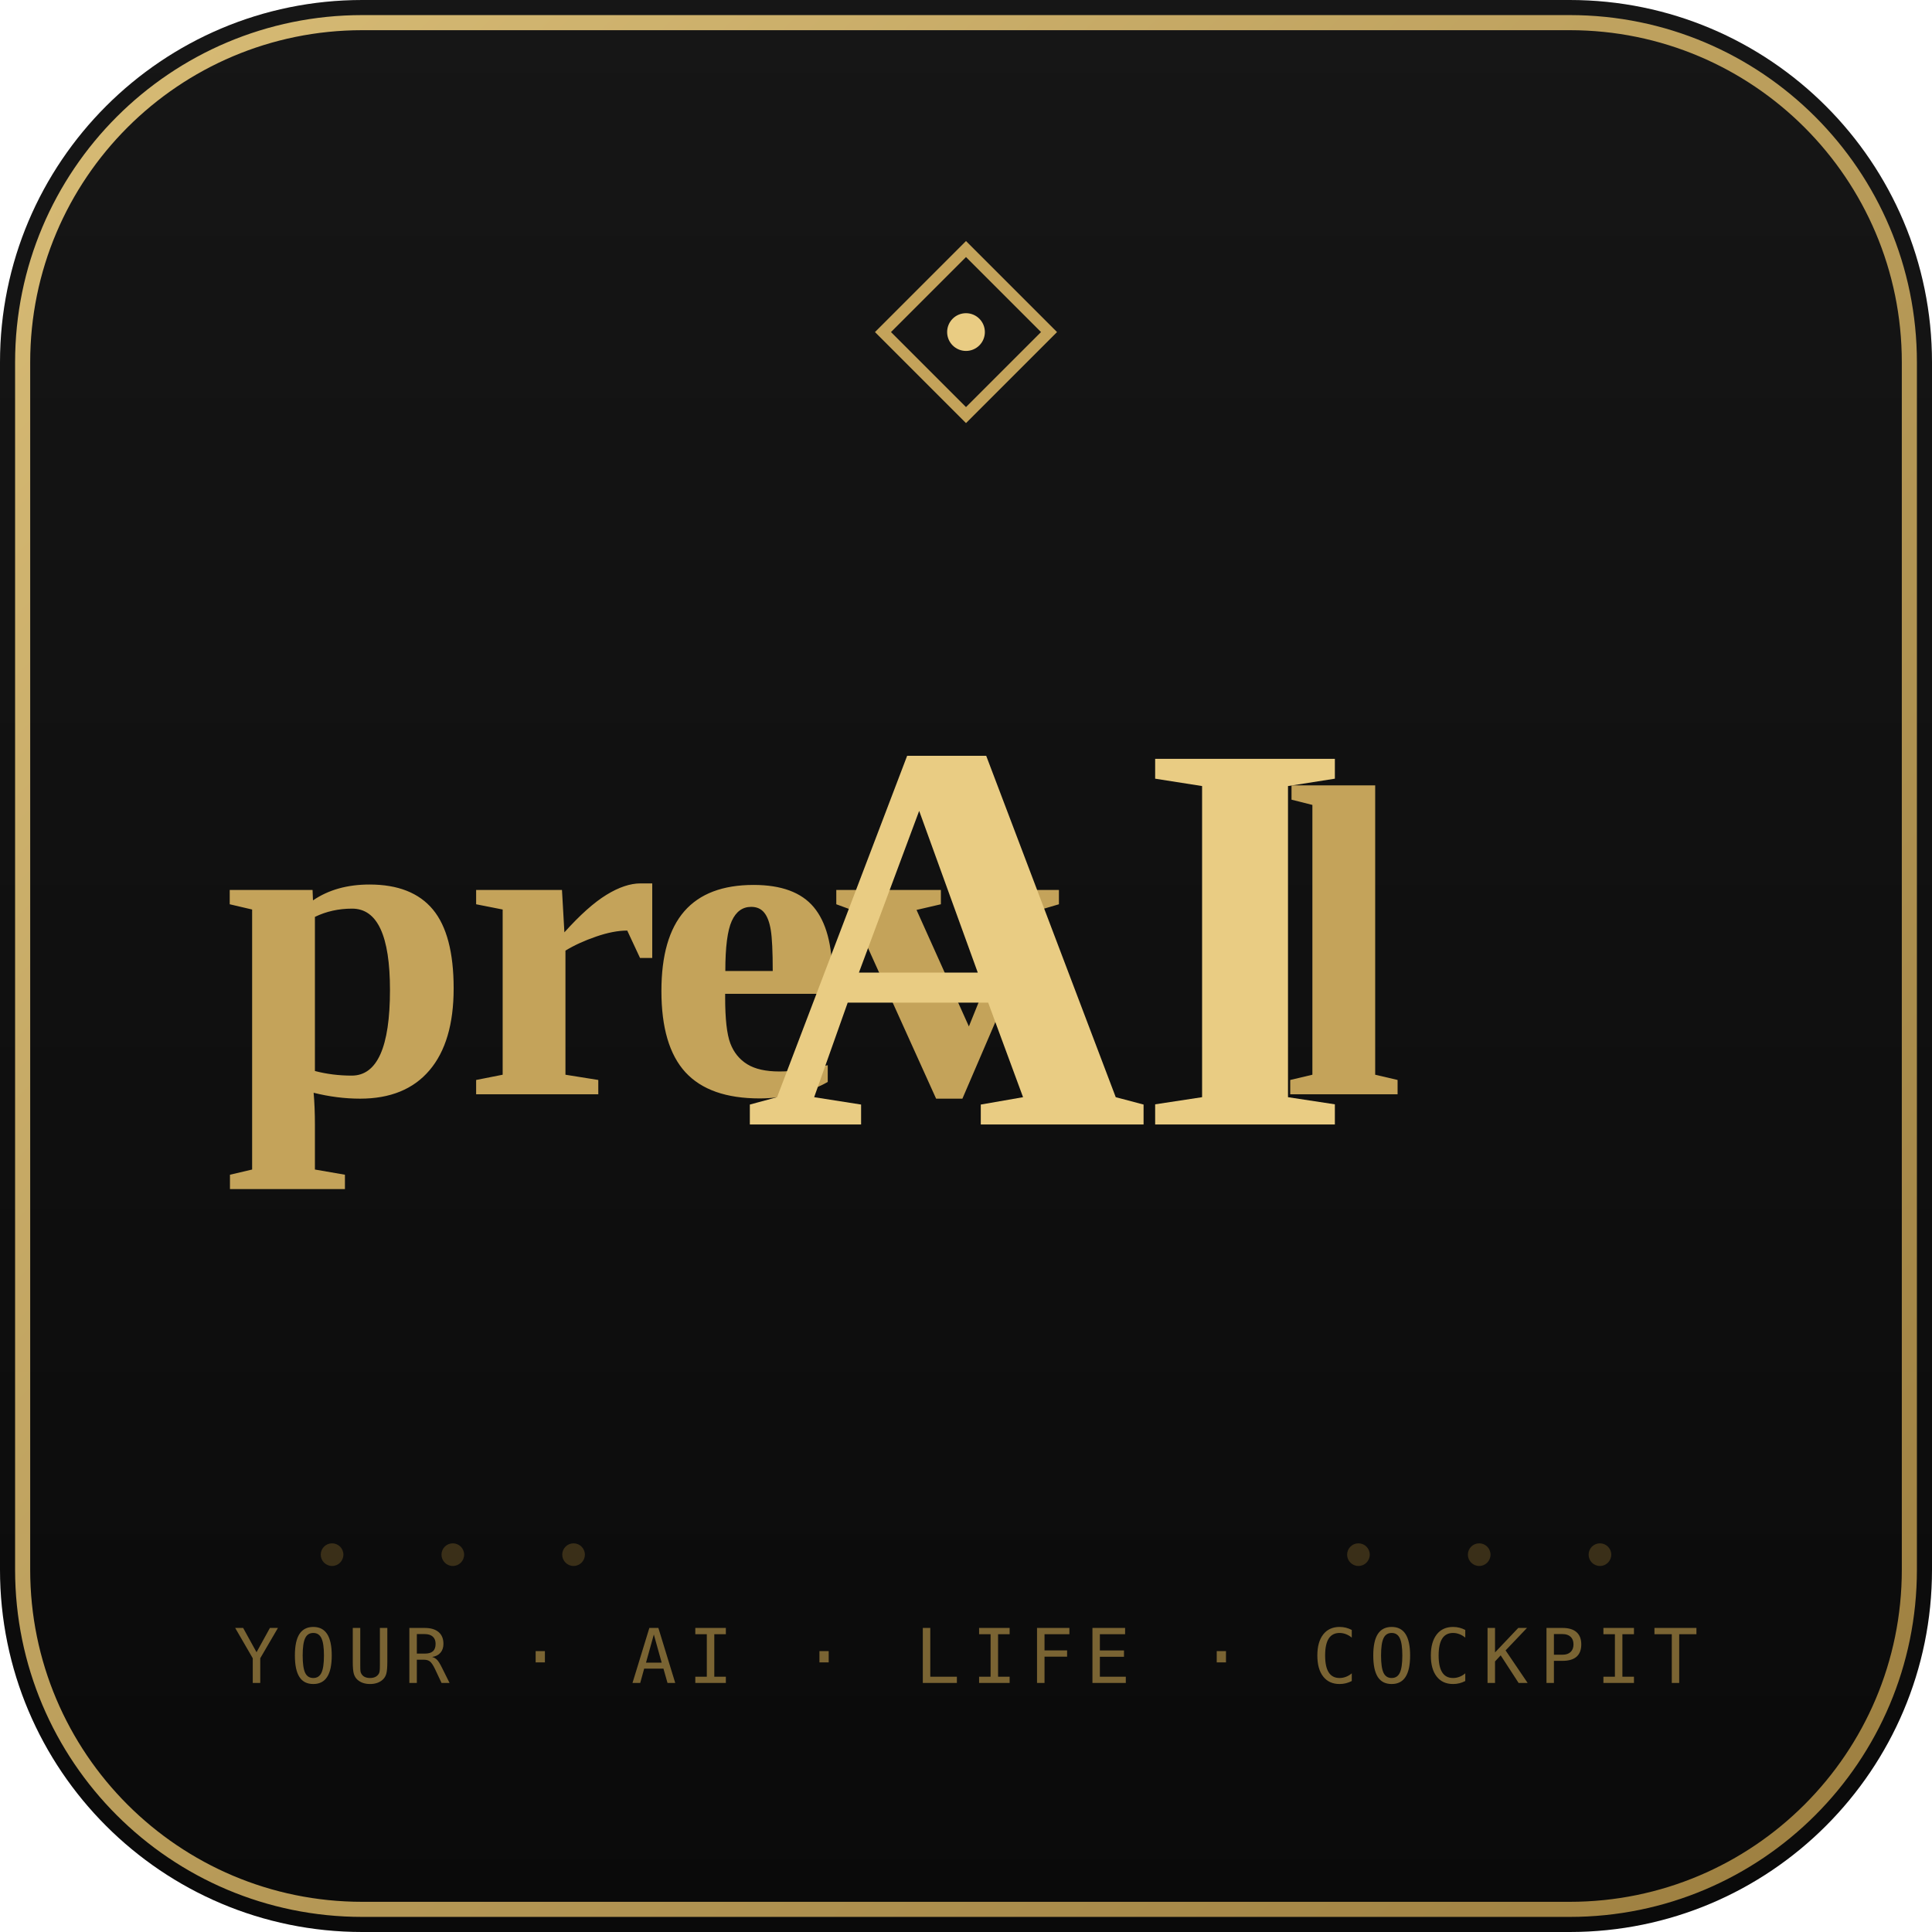
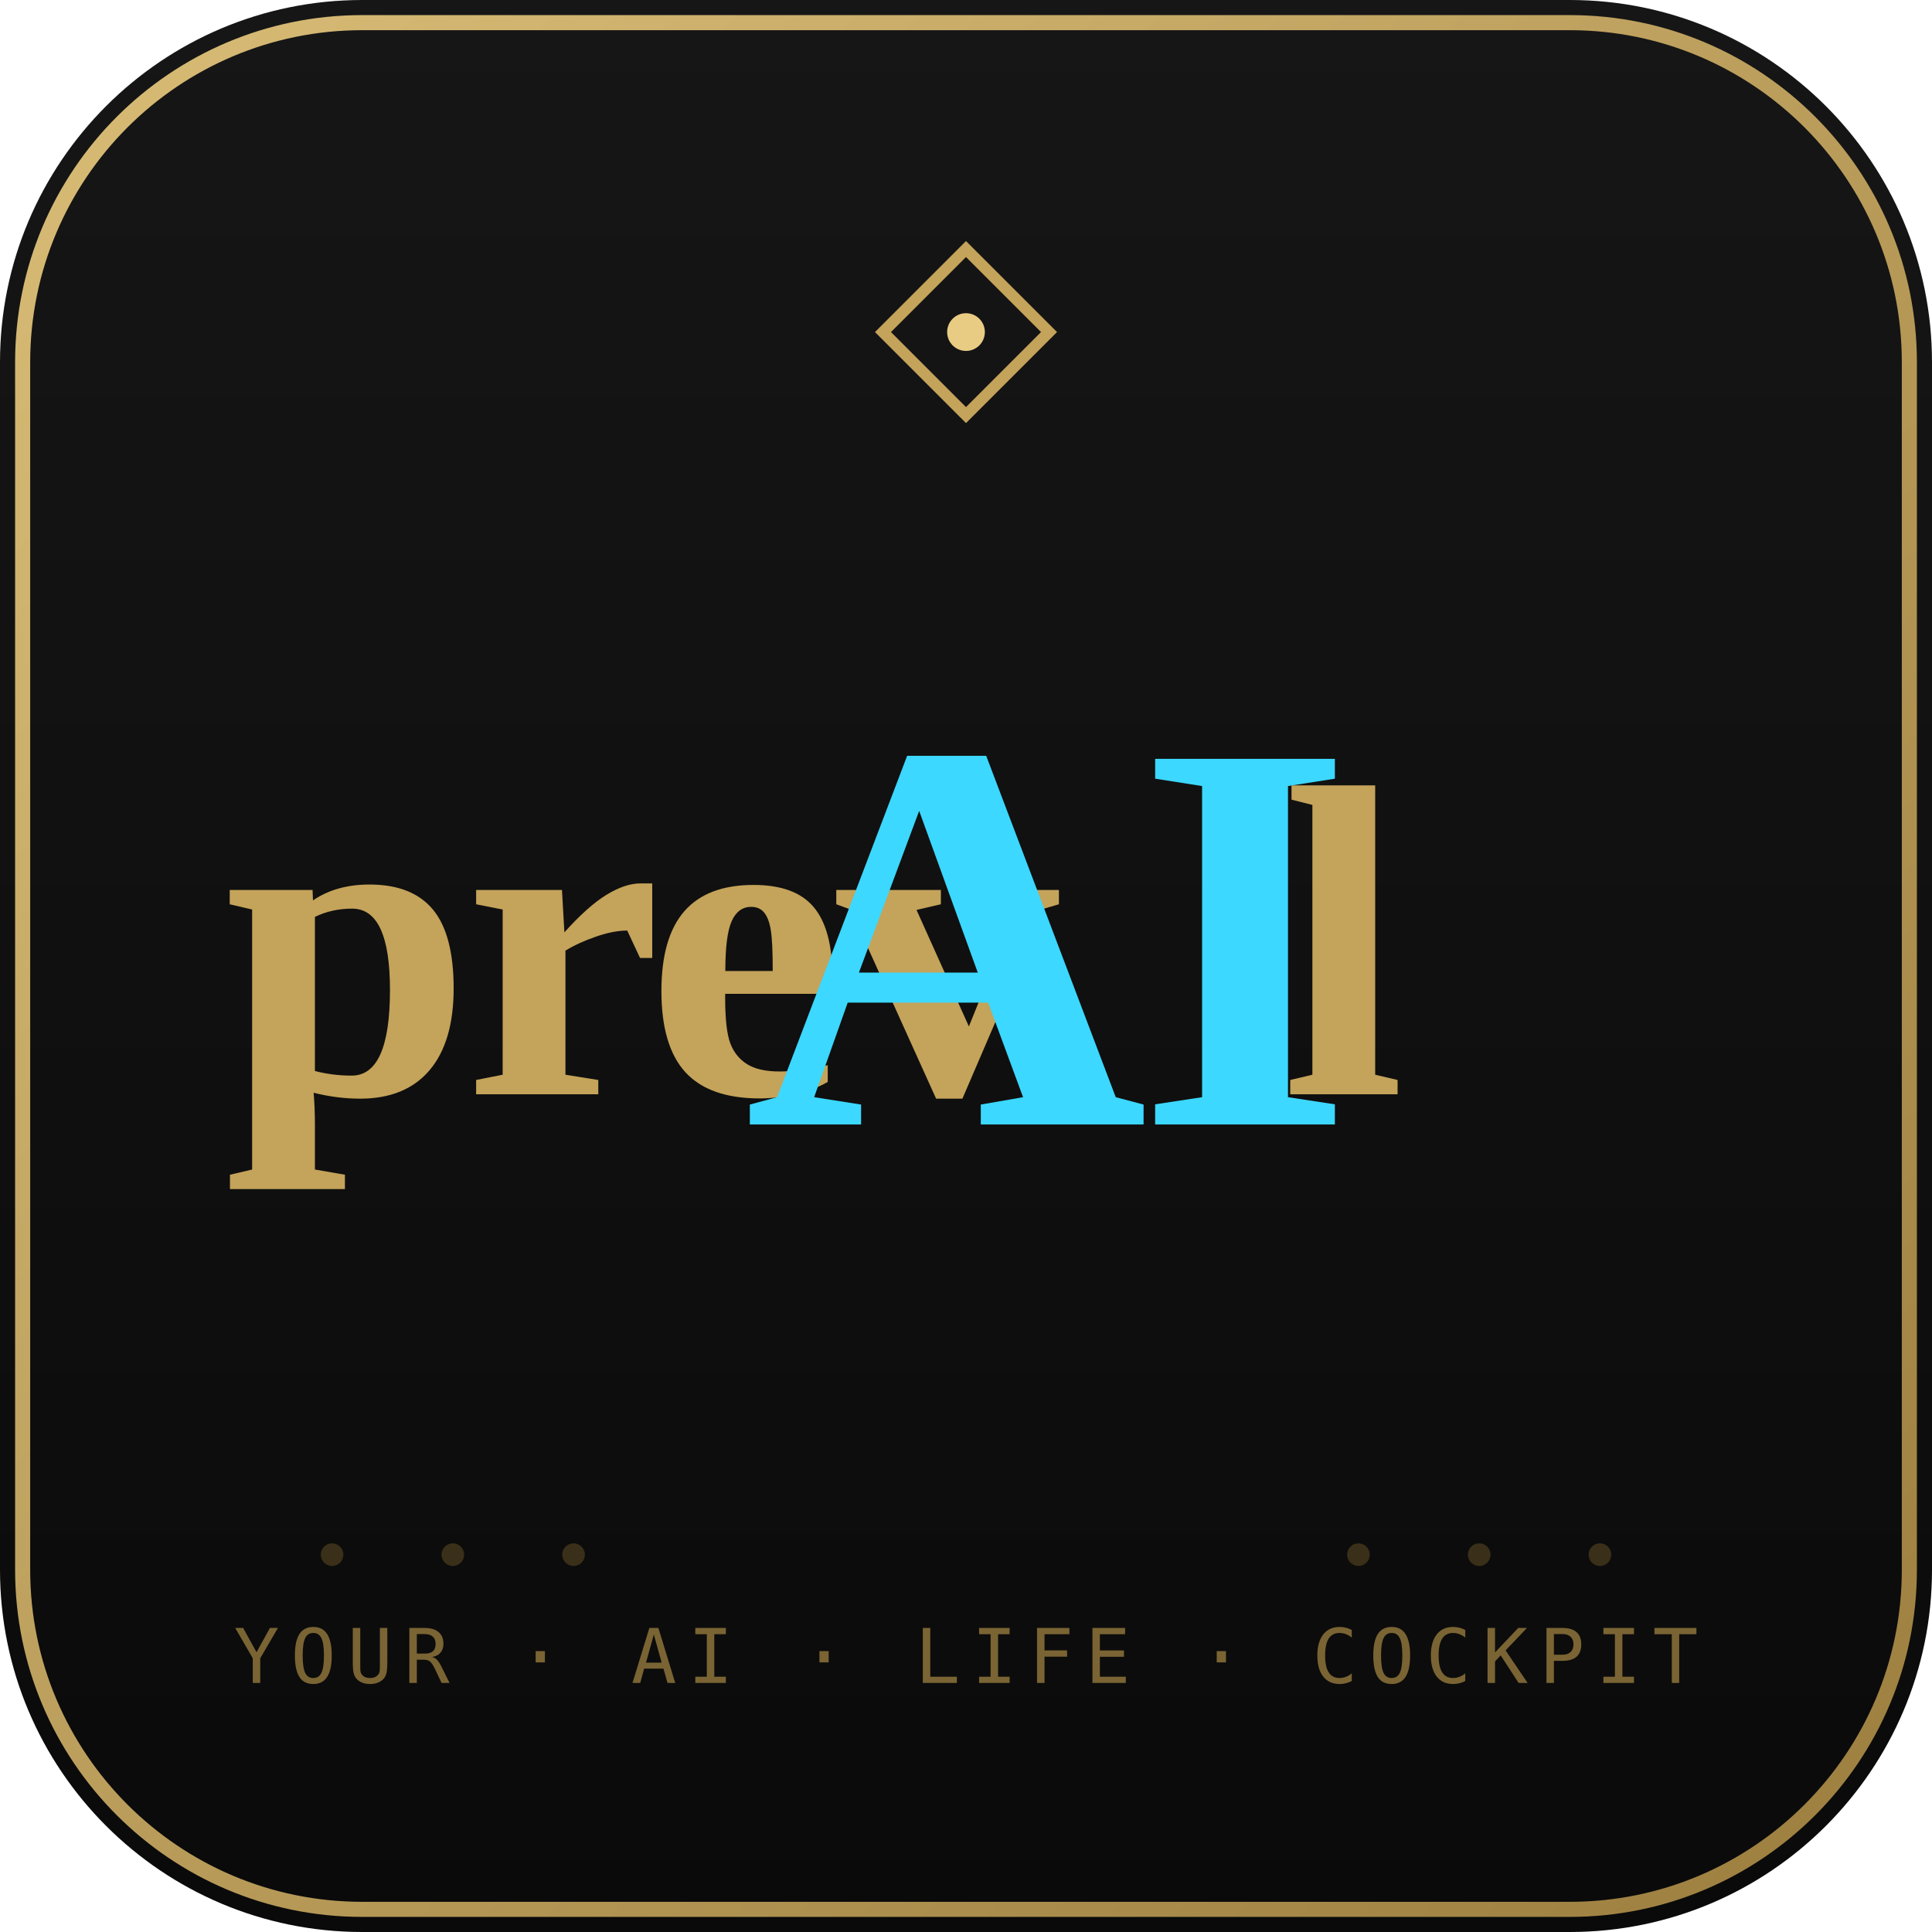
<svg xmlns="http://www.w3.org/2000/svg" viewBox="0 0 512 512">
  <defs>
    <linearGradient id="bg" x1="0" y1="0" x2="0" y2="1">
      <stop offset="0%" stop-color="#161616" />
      <stop offset="100%" stop-color="#0A0A0A" />
    </linearGradient>
    <linearGradient id="goldEdge" x1="0" y1="0" x2="1" y2="1">
      <stop offset="0%" stop-color="#D8BC76" />
      <stop offset="100%" stop-color="#9C7E3F" />
    </linearGradient>
  </defs>
  <rect width="512" height="512" rx="96" fill="url(#bg)" />
  <rect x="6" y="6" width="500" height="500" rx="90" fill="none" stroke="url(#goldEdge)" stroke-width="4" />
  <g transform="translate(256 88)">
    <polygon points="0,-22 22,0 0,22 -22,0" fill="none" stroke="#C4A35A" stroke-width="3" />
    <circle cx="0" cy="0" r="5" fill="#E9CC83" />
  </g>
  <g font-family="Georgia, 'Times New Roman', serif" font-weight="700" text-anchor="middle">
    <text x="170" y="290" font-size="118" fill="#C4A35A" letter-spacing="-2">prev</text>
-     <text x="278" y="298" font-size="148" fill="#E9CC83" letter-spacing="-3">AI</text>
+     <text x="278" y="298" font-size="148" fill="#3CD8FF" letter-spacing="-3">AI</text>
    <text x="356" y="290" font-size="118" fill="#C4A35A">l</text>
  </g>
  <g fill="#3A2F18">
    <circle cx="88" cy="412" r="3" />
    <circle cx="120" cy="412" r="3" />
    <circle cx="152" cy="412" r="3" />
    <circle cx="360" cy="412" r="3" />
    <circle cx="392" cy="412" r="3" />
    <circle cx="424" cy="412" r="3" />
  </g>
  <text x="256" y="446" font-family="Menlo, monospace" font-size="20" fill="#7A6433" text-anchor="middle" letter-spacing="3">
    YOUR · AI · LIFE · COCKPIT
  </text>
</svg>
